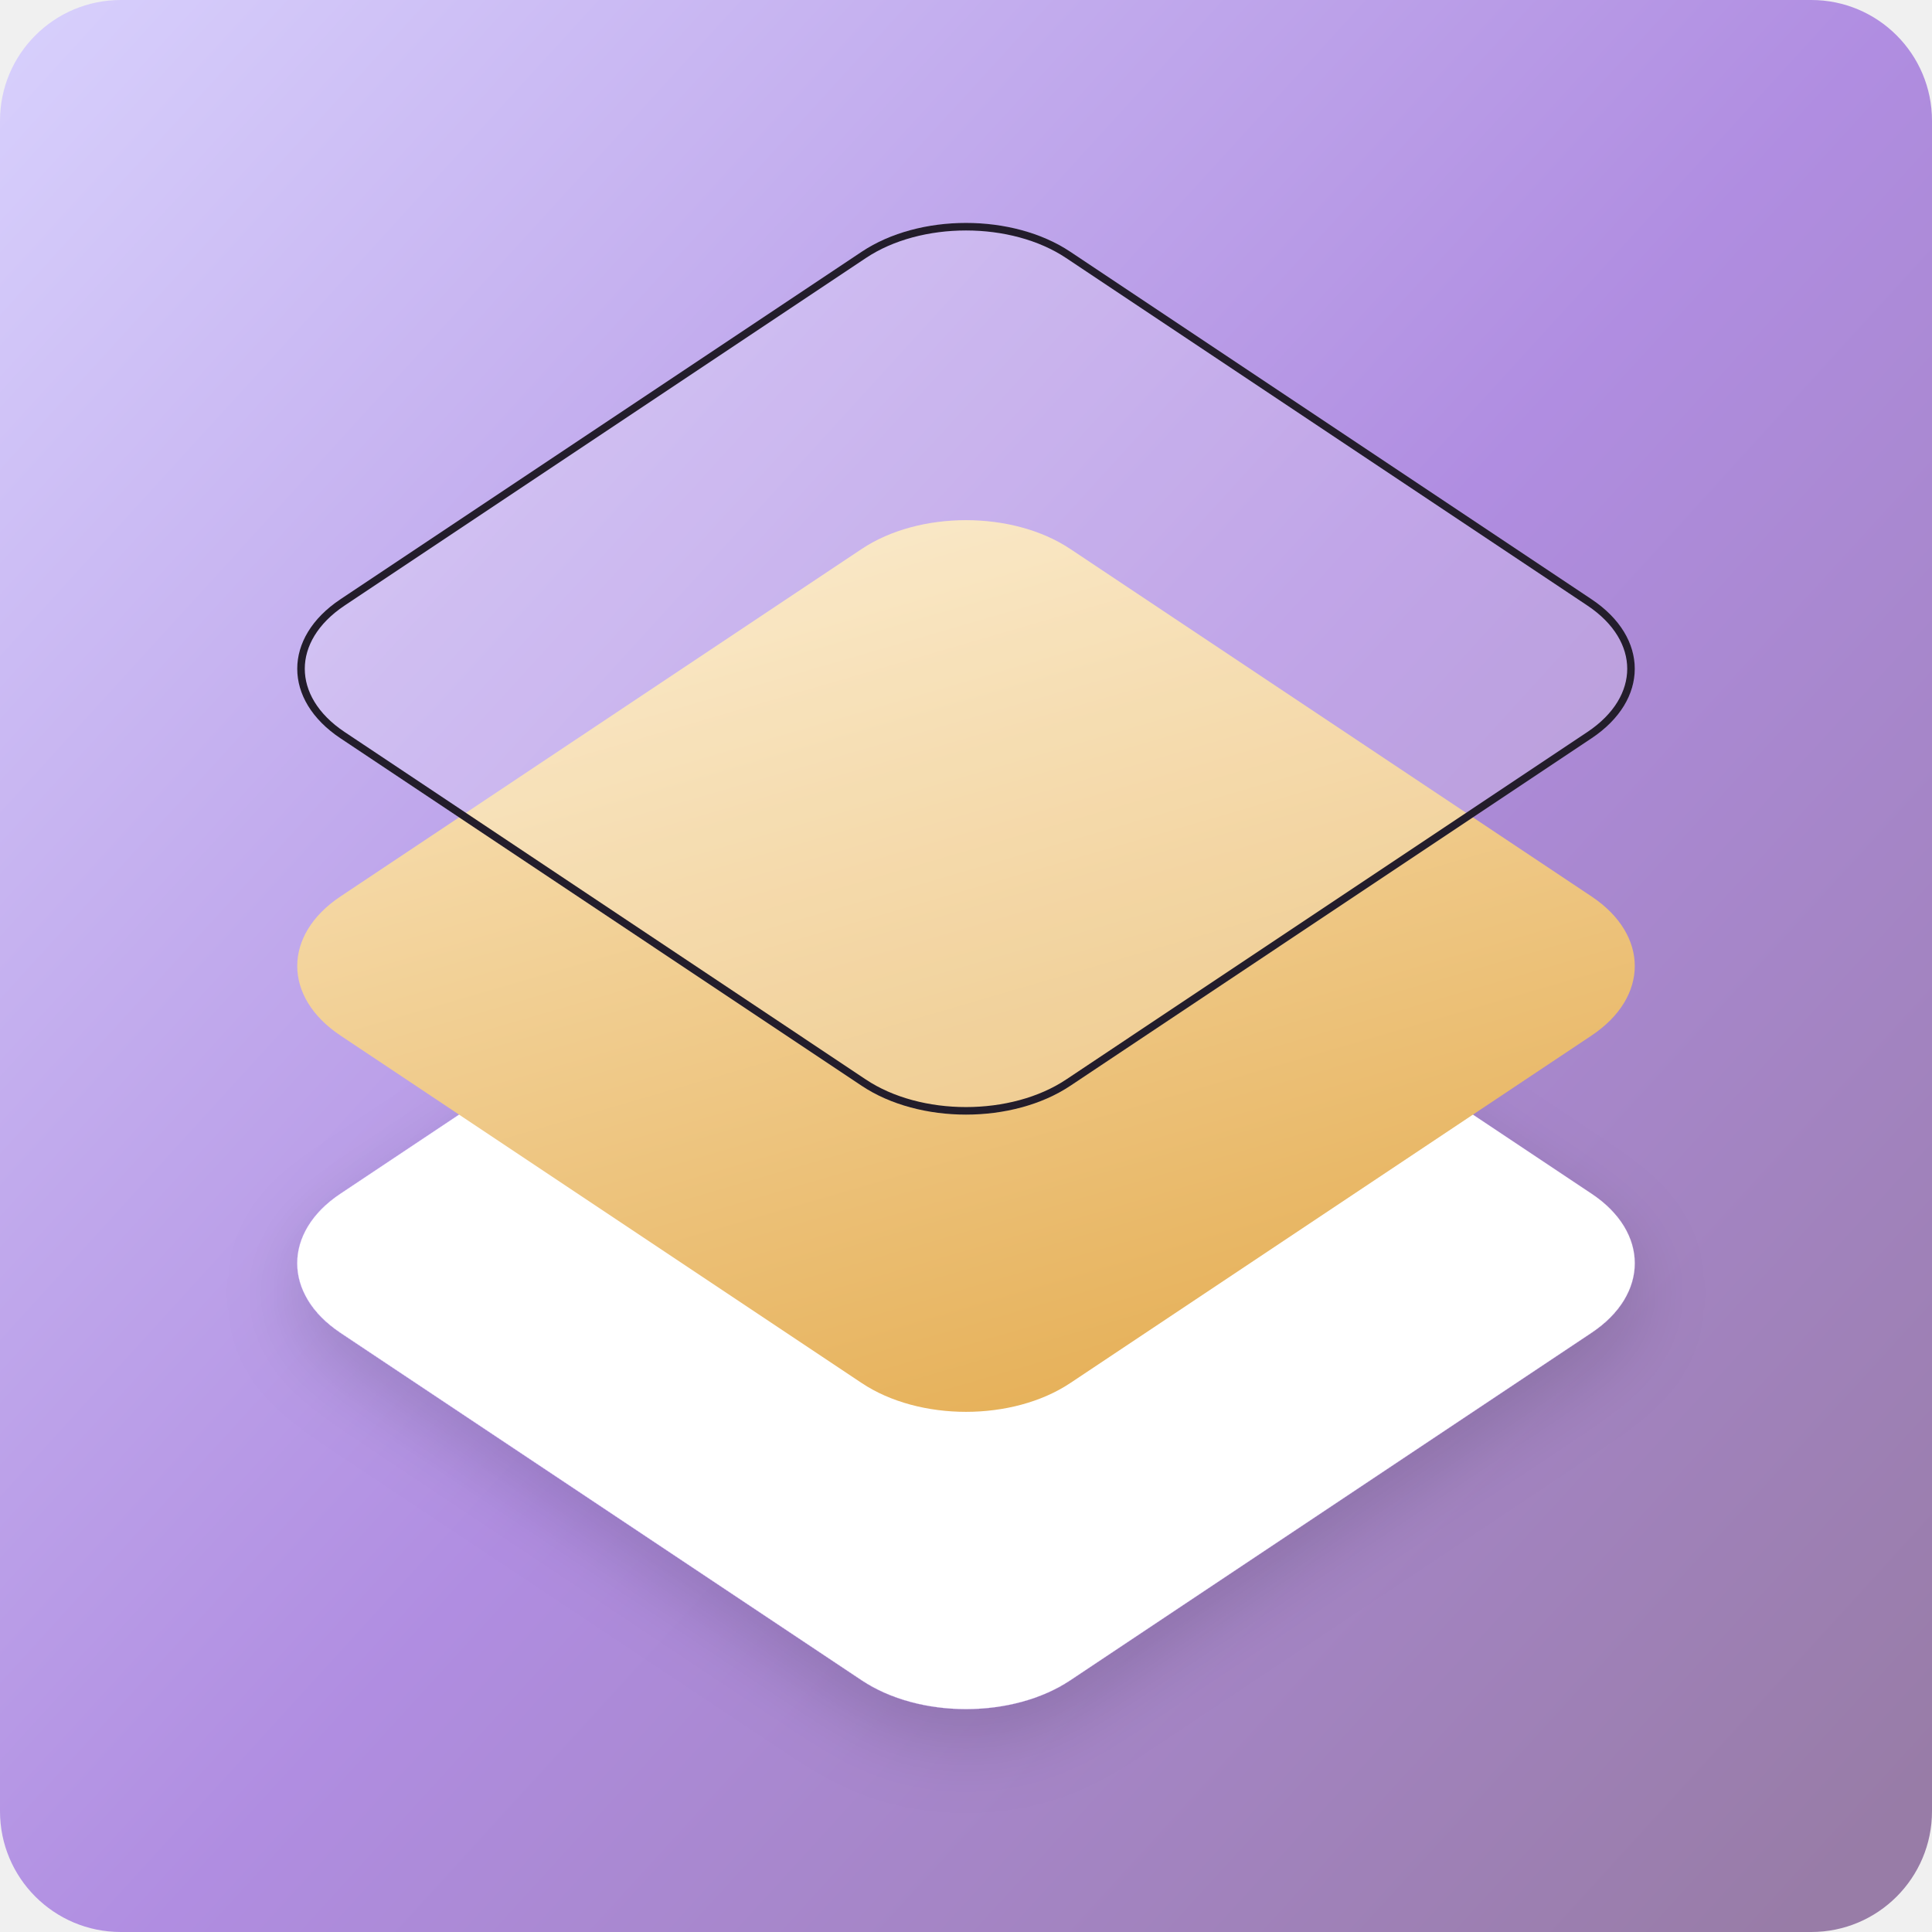
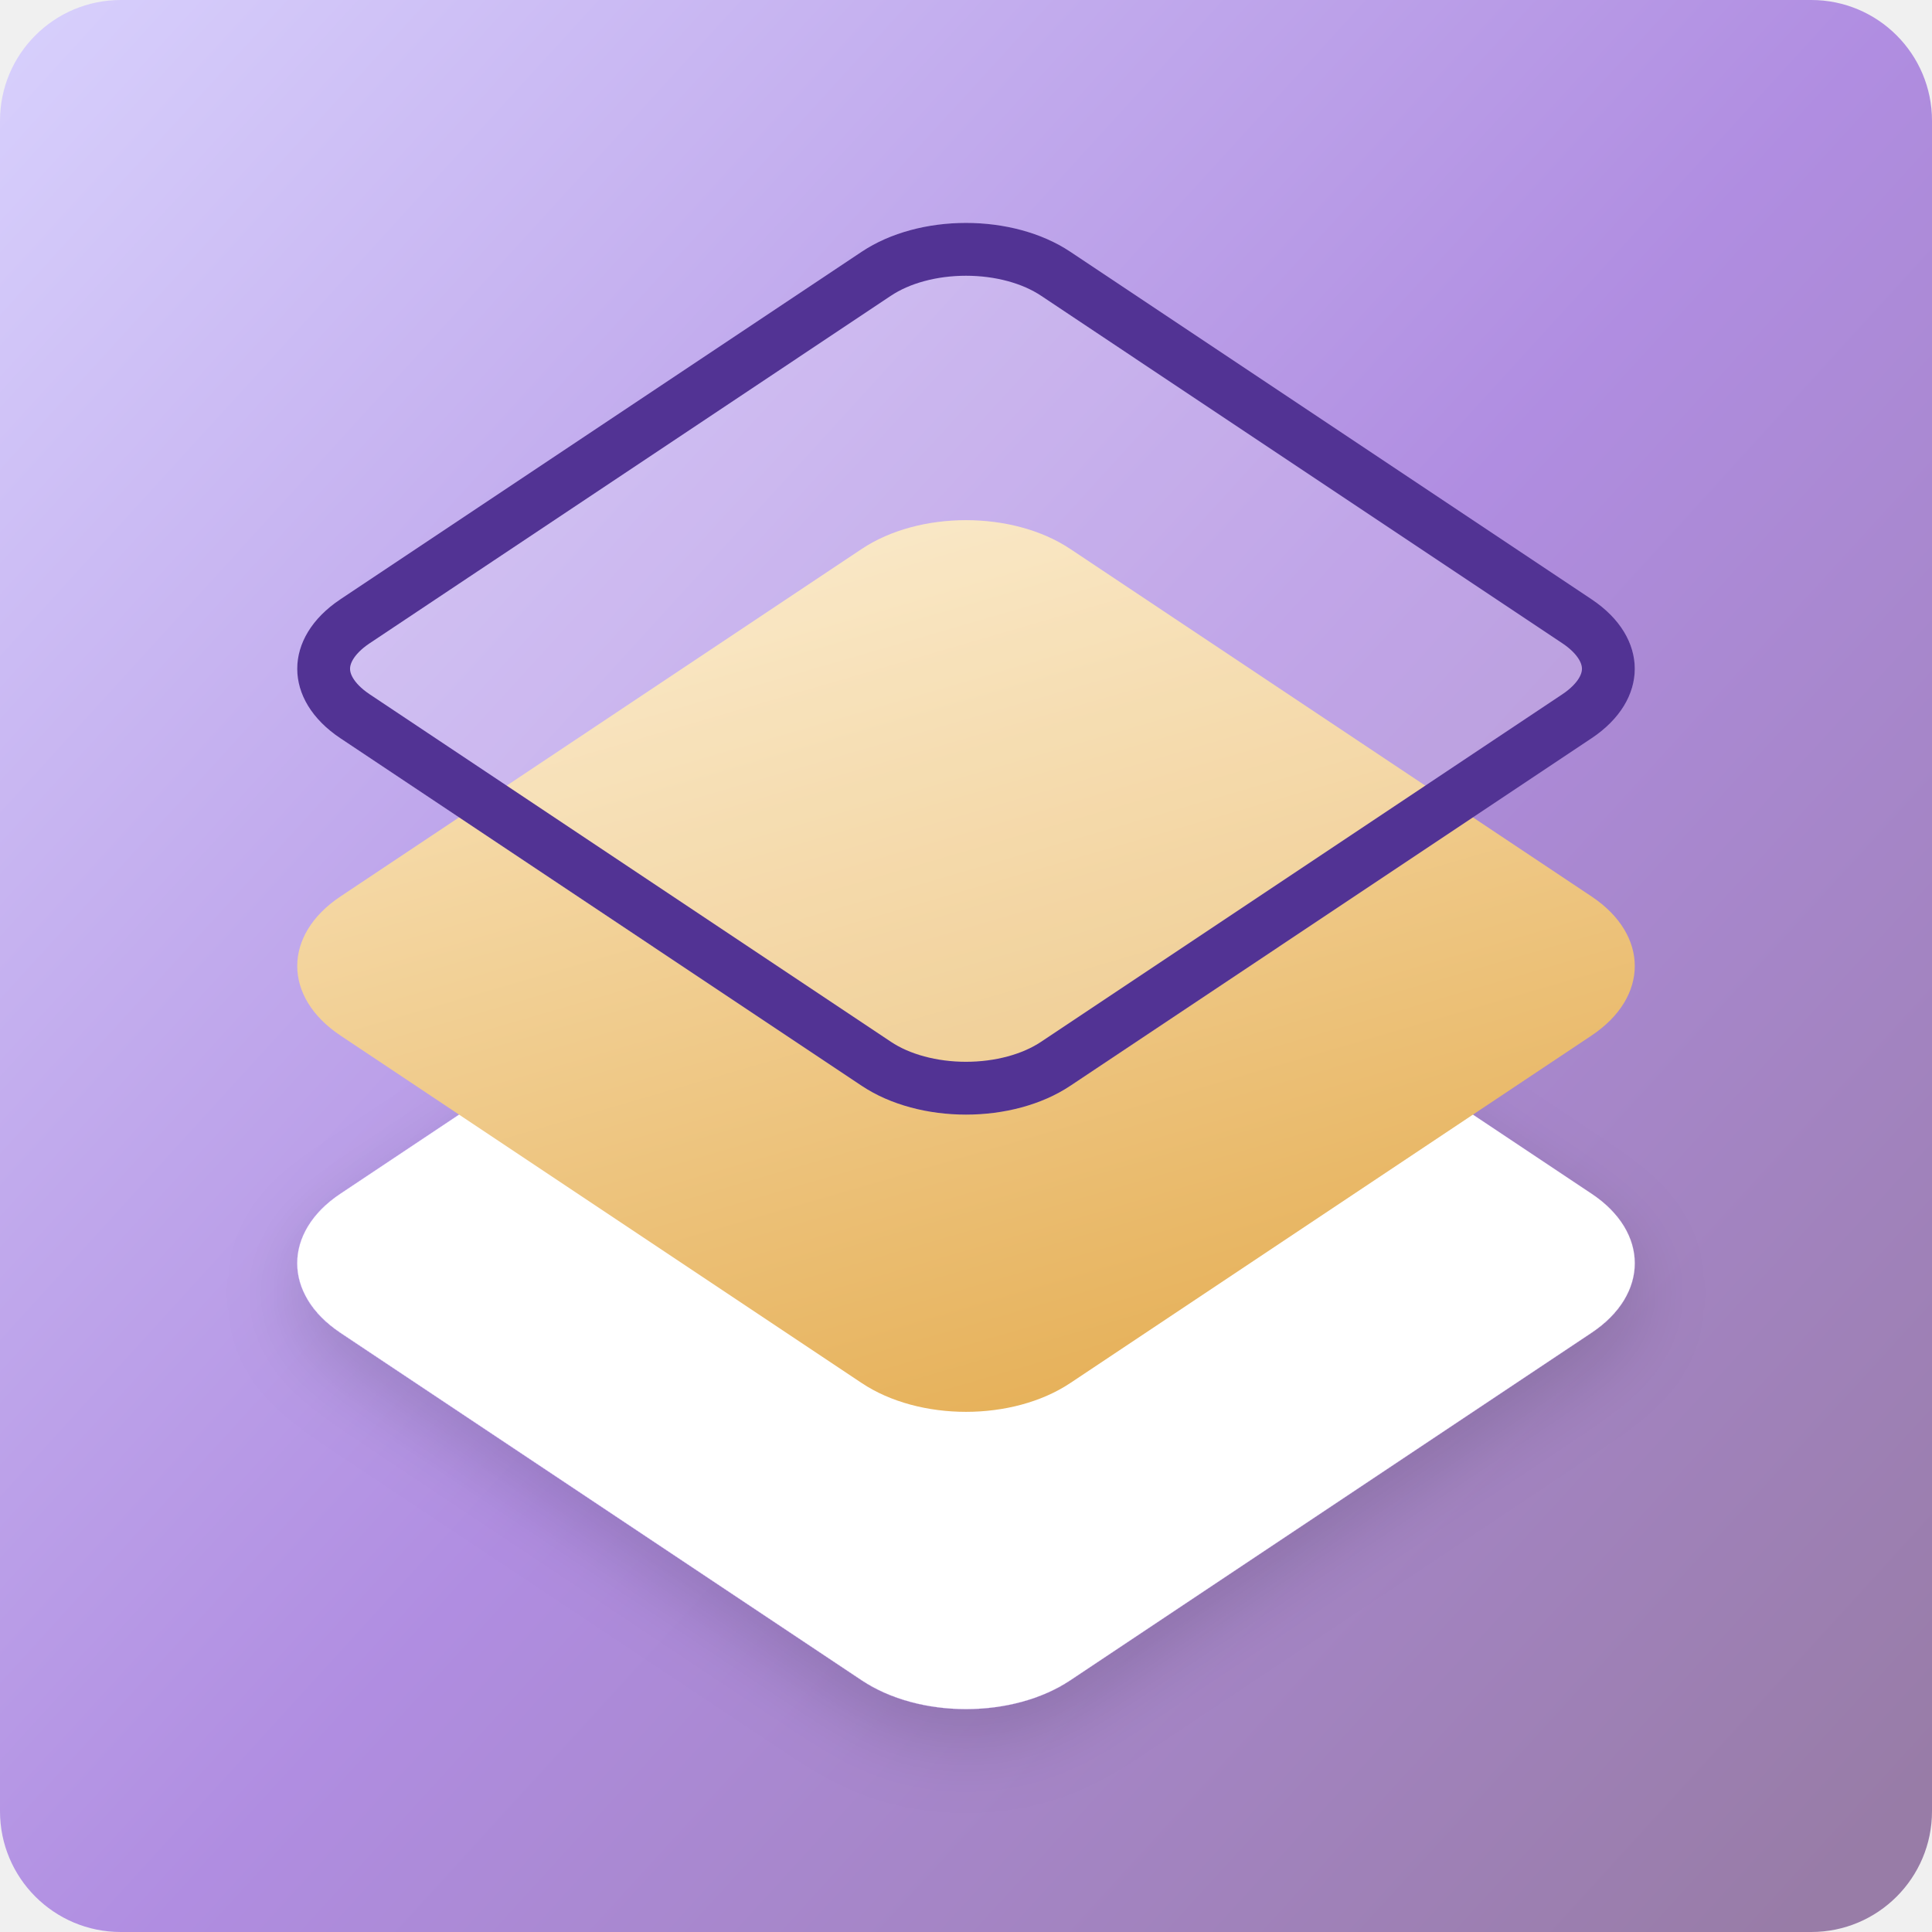
<svg xmlns="http://www.w3.org/2000/svg" xmlns:xlink="http://www.w3.org/1999/xlink" width="128" height="128" viewBox="0 0 128 128" fill="none">
  <rect width="128" height="128" rx="8" fill="url(#paint0_linear_207_18823)" />
  <g filter="url(#filter0_d_207_18823)">
    <path d="M57.092 56.061C60.907 53.518 67.093 53.518 70.908 56.061L105.446 79.087C109.262 81.63 109.262 85.754 105.446 88.297L70.908 111.323C67.093 113.867 60.907 113.867 57.092 111.323L22.554 88.297C18.739 85.754 18.739 81.63 22.554 79.087L57.092 56.061Z" fill="white" />
  </g>
  <path d="M57.092 36.369C60.907 33.826 67.093 33.826 70.908 36.369L105.446 59.395C109.262 61.938 109.262 66.062 105.446 68.605L70.908 91.631C67.093 94.174 60.907 94.174 57.092 91.631L22.554 68.605C18.739 66.062 18.739 61.938 22.554 59.395L57.092 36.369Z" fill="url(#paint1_linear_207_18823)" />
  <use xlink:href="#stroke0_207_18823" fill="white" fill-opacity="0.2" />
  <mask id="stroke1_207_18823" fill="white">
    <use xlink:href="#stroke0_207_18823" />
  </mask>
-   <path d="M22.554 48.913L57.092 71.939C60.907 74.482 67.093 74.482 70.908 71.939L105.446 48.913C109.262 46.37 109.262 42.246 105.446 39.703L70.908 16.677C67.093 14.133 60.907 14.133 57.092 16.677L22.554 39.703C18.739 42.246 18.739 46.37 22.554 48.913Z" stroke="#231D2B" mask="url(#stroke1_207_18823)" />
+   <path d="M22.554 48.913L57.092 71.939C60.907 74.482 67.093 74.482 70.908 71.939L105.446 48.913C109.262 46.37 109.262 42.246 105.446 39.703L70.908 16.677C67.093 14.133 60.907 14.133 57.092 16.677L22.554 39.703C18.739 42.246 18.739 46.37 22.554 48.913Z" stroke-width="7" stroke="#523394" mask="url(#stroke1_207_18823)" />
  <defs>
    <filter id="filter0_d_207_18823" x="14.692" y="51.154" width="98.615" height="69.077" filterUnits="userSpaceOnUse" color-interpolation-filters="sRGB">
      <feFlood flood-opacity="0" result="BackgroundImageFix" />
      <feColorMatrix in="SourceAlpha" type="matrix" values="0 0 0 0 0 0 0 0 0 0 0 0 0 0 0 0 0 0 127 0" result="hardAlpha" />
      <feOffset dy="2" />
      <feGaussianBlur stdDeviation="2.5" />
      <feComposite in2="hardAlpha" operator="out" />
      <feColorMatrix type="matrix" values="0 0 0 0 0 0 0 0 0 0 0 0 0 0 0 0 0 0 0.15 0" />
      <feBlend mode="normal" in2="BackgroundImageFix" result="effect1_dropShadow_207_18823" />
      <feBlend mode="normal" in="SourceGraphic" in2="effect1_dropShadow_207_18823" result="shape" />
    </filter>
    <linearGradient id="paint0_linear_207_18823" x1="-3.692" y1="7.385" x2="123.077" y2="123.077" gradientUnits="userSpaceOnUse">
      <stop stop-color="#D7CFFC" />
      <stop offset="0.534" stop-color="#B08DE1" />
      <stop offset="1" stop-color="#987CA7" />
    </linearGradient>
    <linearGradient id="paint1_linear_207_18823" x1="64" y1="34.462" x2="81.231" y2="93.538" gradientUnits="userSpaceOnUse">
      <stop stop-color="#F8E1B6" />
      <stop offset="1" stop-color="#E5AE54" />
    </linearGradient>
    <path id="stroke0_207_18823" d="M57.092 16.677C60.907 14.133 67.093 14.133 70.908 16.677L105.446 39.703C109.262 42.246 109.262 46.37 105.446 48.913L70.908 71.939C67.093 74.482 60.907 74.482 57.092 71.939L22.554 48.913C18.739 46.37 18.739 42.246 22.554 39.703L57.092 16.677Z" />
  </defs>
</svg>
